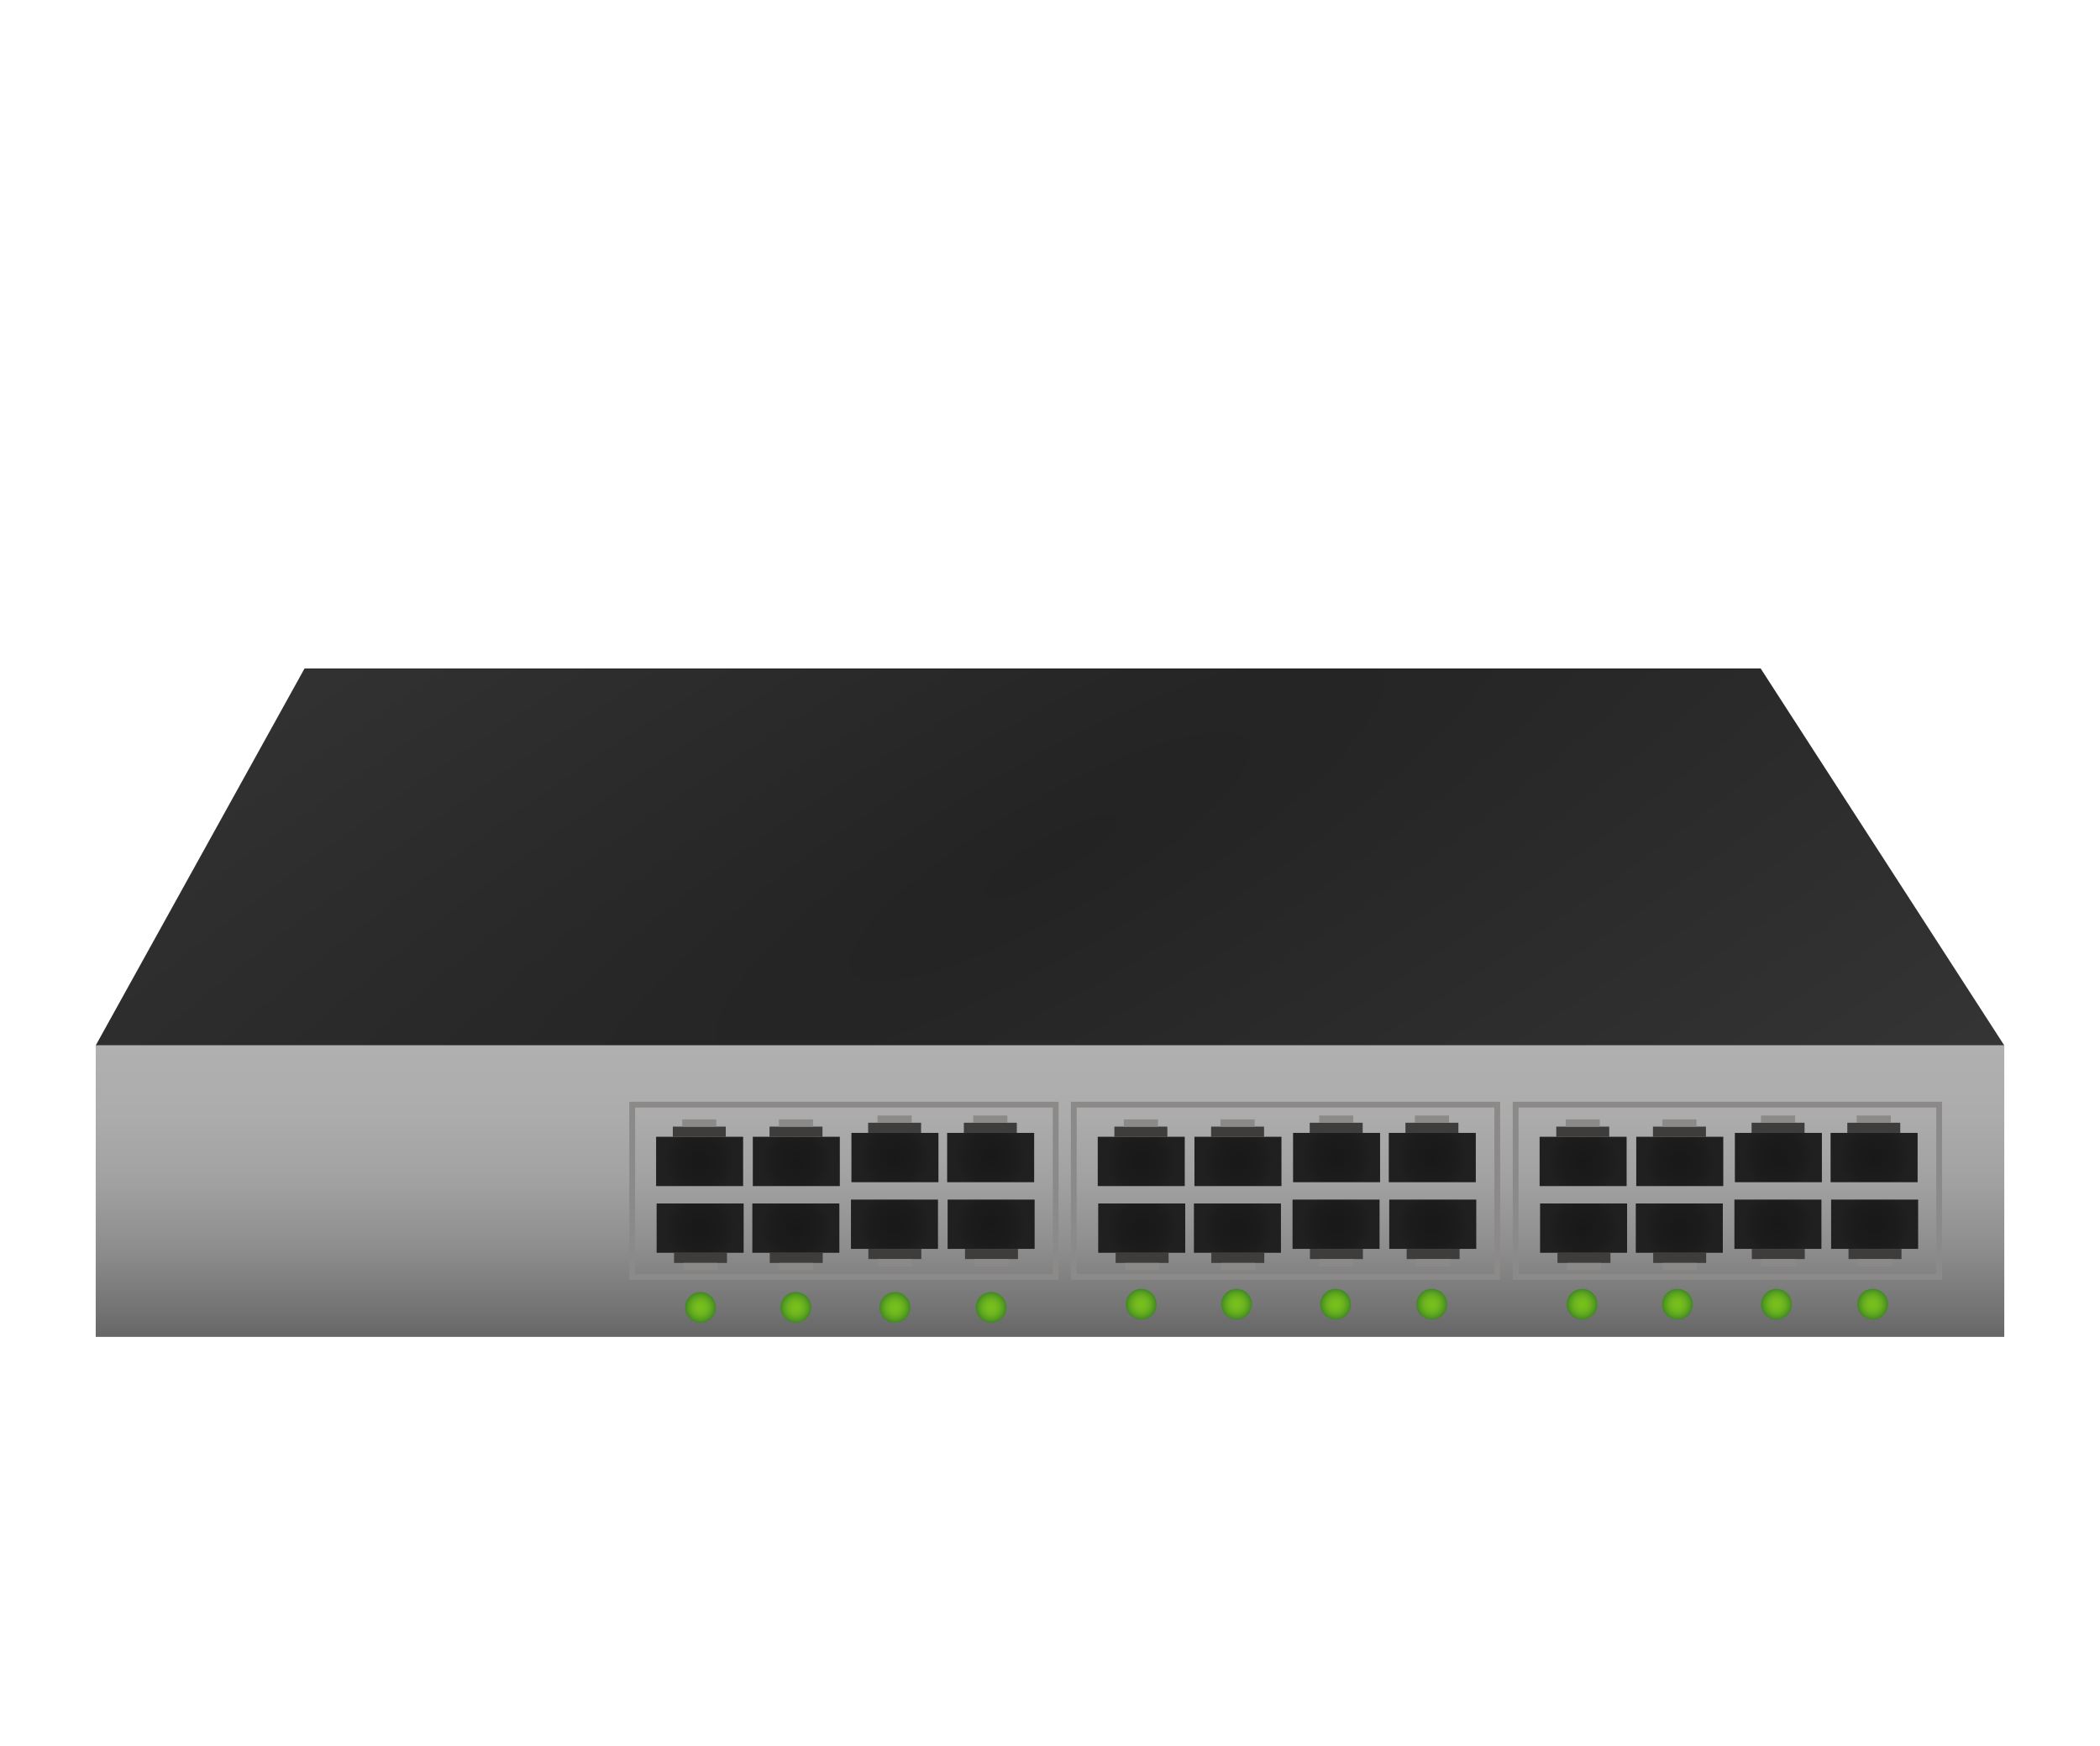
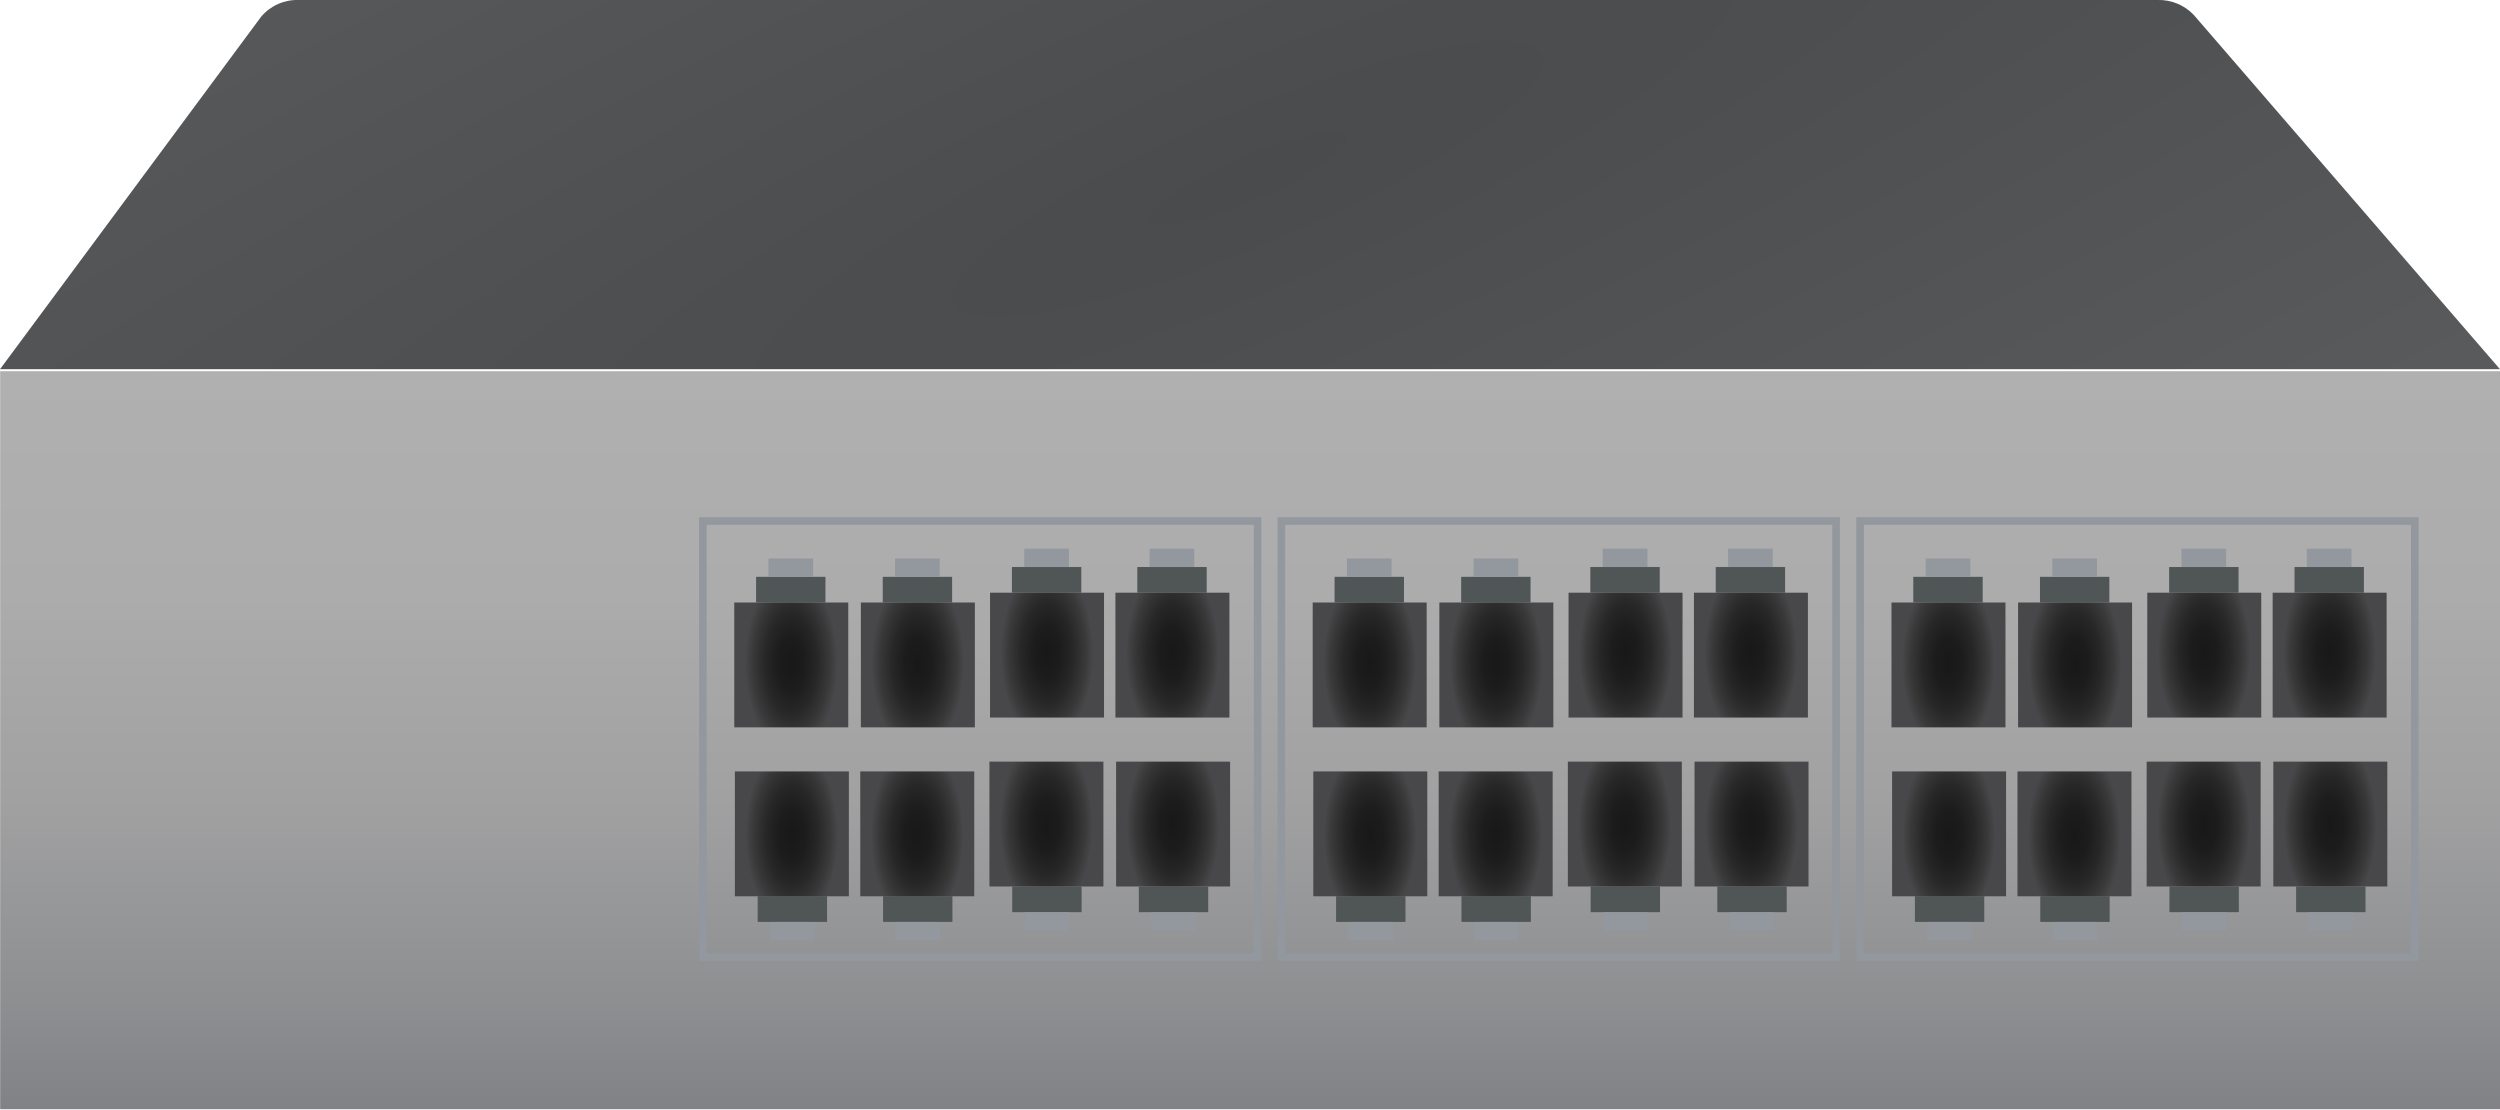
- <svg xmlns="http://www.w3.org/2000/svg" xmlns:xlink="http://www.w3.org/1999/xlink" id="Layer_4" data-name="Layer 4" viewBox="0 0 362 301">
+ <svg xmlns="http://www.w3.org/2000/svg" xmlns:xlink="http://www.w3.org/1999/xlink" viewBox="0 0 329 145.97">
  <defs>
-     <style>.cls-1{fill:url(#radial-gradient);}.cls-2{fill:url(#linear-gradient);}.cls-3{fill:#3f3c3c;}.cls-4{fill:#8c8989;}.cls-5{fill:url(#radial-gradient-2);}.cls-6{fill:url(#radial-gradient-3);}.cls-7{fill:url(#radial-gradient-4);}.cls-8{fill:url(#radial-gradient-5);}.cls-9{fill:url(#radial-gradient-6);}.cls-10{fill:url(#radial-gradient-7);}.cls-11{fill:url(#radial-gradient-8);}.cls-12{fill:url(#radial-gradient-9);}.cls-13{fill:none;stroke:#8c8989;stroke-miterlimit:10;}.cls-14{fill:url(#radial-gradient-10);}.cls-15{fill:url(#radial-gradient-11);}.cls-16{fill:url(#radial-gradient-12);}.cls-17{fill:url(#radial-gradient-13);}.cls-18{fill:url(#radial-gradient-14);}.cls-19{fill:url(#radial-gradient-15);}.cls-20{fill:url(#radial-gradient-16);}.cls-21{fill:url(#radial-gradient-17);}.cls-22{fill:url(#radial-gradient-18);}.cls-23{fill:url(#radial-gradient-19);}.cls-24{fill:url(#radial-gradient-20);}.cls-25{fill:url(#radial-gradient-21);}.cls-26{fill:url(#radial-gradient-22);}.cls-27{fill:url(#radial-gradient-23);}.cls-28{fill:url(#radial-gradient-24);}.cls-29{fill:url(#radial-gradient-25);}.cls-30{fill:url(#radial-gradient-26);}.cls-31{fill:url(#radial-gradient-27);}.cls-32{fill:url(#radial-gradient-28);}.cls-33{fill:url(#radial-gradient-29);}.cls-34{fill:url(#radial-gradient-30);}.cls-35{fill:url(#radial-gradient-31);}.cls-36{fill:url(#radial-gradient-32);}.cls-37{fill:url(#radial-gradient-33);}.cls-38{fill:url(#radial-gradient-34);}.cls-39{fill:url(#radial-gradient-35);}.cls-40{fill:url(#radial-gradient-36);}.cls-41{fill:url(#radial-gradient-37);}</style>
-     <radialGradient id="radial-gradient" cx="181" cy="147.75" r="118.57" gradientTransform="translate(-240.32 600) rotate(-120) scale(1 4)" gradientUnits="userSpaceOnUse">
-       <stop offset="0" stop-color="#999" />
-       <stop offset="0" stop-color="#232323" />
-       <stop offset="1" stop-color="#353535" />
+     <style>.cls-1{fill:url(#radial-gradient);}.cls-2{fill:url(#linear-gradient);}.cls-3{fill:#505556;}.cls-4{fill:#93979e;}.cls-5{fill:url(#radial-gradient-2);}.cls-6{fill:url(#radial-gradient-3);}.cls-7{fill:url(#radial-gradient-4);}.cls-8{fill:url(#radial-gradient-5);}.cls-9{fill:url(#radial-gradient-6);}.cls-10{fill:url(#radial-gradient-7);}.cls-11{fill:url(#radial-gradient-8);}.cls-12{fill:url(#radial-gradient-9);}.cls-13{fill:none;stroke:#93979e;stroke-miterlimit:10;}.cls-14{fill:url(#radial-gradient-10);}.cls-15{fill:url(#radial-gradient-11);}.cls-16{fill:url(#radial-gradient-12);}.cls-17{fill:url(#radial-gradient-13);}.cls-18{fill:url(#radial-gradient-14);}.cls-19{fill:url(#radial-gradient-15);}.cls-20{fill:url(#radial-gradient-16);}.cls-21{fill:url(#radial-gradient-17);}.cls-22{fill:url(#radial-gradient-18);}.cls-23{fill:url(#radial-gradient-19);}.cls-24{fill:url(#radial-gradient-20);}.cls-25{fill:url(#radial-gradient-21);}.cls-26{fill:url(#radial-gradient-22);}.cls-27{fill:url(#radial-gradient-23);}.cls-28{fill:url(#radial-gradient-24);}.cls-29{fill:url(#radial-gradient-25);}</style>
+     <radialGradient id="radial-gradient" cx="164.5" cy="69.45" r="118.57" gradientTransform="matrix(-0.5, -0.65, 3.46, -1.5, 6.15, 234.65)" gradientUnits="userSpaceOnUse">
+       <stop offset="0" stop-color="#a7a9ac" />
+       <stop offset="0" stop-color="#4a4b4c" />
+       <stop offset="1" stop-color="#5a5b5d" />
    </radialGradient>
-     <linearGradient id="linear-gradient" x1="181" y1="180.25" x2="181" y2="230.5" gradientUnits="userSpaceOnUse">
+     <linearGradient id="linear-gradient" x1="164.52" y1="48.85" x2="164.52" y2="145.97" gradientUnits="userSpaceOnUse">
      <stop offset="0" stop-color="#b0b0b0" />
-       <stop offset="0.24" stop-color="#acacac" />
-       <stop offset="0.47" stop-color="#a1a1a1" />
-       <stop offset="0.69" stop-color="#8e8e8e" />
-       <stop offset="0.91" stop-color="#737373" />
-       <stop offset="1" stop-color="#666" />
+       <stop offset="0.3" stop-color="#acacad" />
+       <stop offset="0.58" stop-color="#a1a1a2" />
+       <stop offset="0.85" stop-color="#8e8f91" />
+       <stop offset="1" stop-color="#808285" />
    </linearGradient>
-     <radialGradient id="radial-gradient-2" cx="230.4" cy="199.58" r="6.1" gradientUnits="userSpaceOnUse">
+     <radialGradient id="radial-gradient-2" cx="213.92" cy="91.3" r="6.1" gradientTransform="translate(0 -90.25) scale(1 1.93)" gradientUnits="userSpaceOnUse">
      <stop offset="0" stop-color="#181818" />
-       <stop offset="0.7" stop-color="#1c1c1c" />
-       <stop offset="1" stop-color="#202020" />
+       <stop offset="0.29" stop-color="#1c1c1c" />
+       <stop offset="0.56" stop-color="#272727" />
+       <stop offset="0.83" stop-color="#39393a" />
+       <stop offset="1" stop-color="#48484a" />
    </radialGradient>
-     <radialGradient id="radial-gradient-3" cx="246.9" cy="199.58" r="6.1" xlink:href="#radial-gradient-2" />
-     <radialGradient id="radial-gradient-4" cx="196.73" cy="200.25" r="6.1" xlink:href="#radial-gradient-2" />
-     <radialGradient id="radial-gradient-5" cx="213.4" cy="200.25" r="6.1" xlink:href="#radial-gradient-2" />
-     <radialGradient id="radial-gradient-6" cx="61.23" cy="223.92" r="6.1" gradientTransform="translate(274.54 435.67) rotate(180)" xlink:href="#radial-gradient-2" />
-     <radialGradient id="radial-gradient-7" cx="77.73" cy="223.92" r="6.1" gradientTransform="translate(274.54 435.67) rotate(180)" xlink:href="#radial-gradient-2" />
-     <radialGradient id="radial-gradient-8" cx="27.56" cy="224.58" r="6.1" gradientTransform="translate(274.54 435.67) rotate(180)" xlink:href="#radial-gradient-2" />
-     <radialGradient id="radial-gradient-9" cx="44.23" cy="224.58" r="6.1" gradientTransform="translate(274.54 435.67) rotate(180)" xlink:href="#radial-gradient-2" />
-     <radialGradient id="radial-gradient-10" cx="306.56" cy="199.58" r="6.1" xlink:href="#radial-gradient-2" />
-     <radialGradient id="radial-gradient-11" cx="323.06" cy="199.58" r="6.1" xlink:href="#radial-gradient-2" />
-     <radialGradient id="radial-gradient-12" cx="272.9" cy="200.25" r="6.1" xlink:href="#radial-gradient-2" />
-     <radialGradient id="radial-gradient-13" cx="289.56" cy="200.25" r="6.1" xlink:href="#radial-gradient-2" />
-     <radialGradient id="radial-gradient-14" cx="-14.94" cy="223.92" r="6.1" gradientTransform="translate(274.54 435.67) rotate(180)" xlink:href="#radial-gradient-2" />
-     <radialGradient id="radial-gradient-15" cx="1.56" cy="223.92" r="6.1" gradientTransform="translate(274.54 435.67) rotate(180)" xlink:href="#radial-gradient-2" />
-     <radialGradient id="radial-gradient-16" cx="-48.6" cy="224.58" r="6.1" gradientTransform="translate(274.54 435.67) rotate(180)" xlink:href="#radial-gradient-2" />
-     <radialGradient id="radial-gradient-17" cx="-31.94" cy="224.58" r="6.1" gradientTransform="translate(274.54 435.67) rotate(180)" xlink:href="#radial-gradient-2" />
-     <radialGradient id="radial-gradient-18" cx="154.27" cy="199.58" r="6.1" xlink:href="#radial-gradient-2" />
-     <radialGradient id="radial-gradient-19" cx="170.77" cy="199.58" r="6.1" xlink:href="#radial-gradient-2" />
-     <radialGradient id="radial-gradient-20" cx="120.6" cy="200.25" r="6.1" xlink:href="#radial-gradient-2" />
-     <radialGradient id="radial-gradient-21" cx="137.27" cy="200.25" r="6.1" xlink:href="#radial-gradient-2" />
-     <radialGradient id="radial-gradient-22" cx="137.35" cy="223.92" r="6.1" gradientTransform="translate(274.54 435.67) rotate(180)" xlink:href="#radial-gradient-2" />
-     <radialGradient id="radial-gradient-23" cx="153.85" cy="223.92" r="6.1" gradientTransform="translate(274.54 435.67) rotate(180)" xlink:href="#radial-gradient-2" />
-     <radialGradient id="radial-gradient-24" cx="103.69" cy="224.58" r="6.1" gradientTransform="translate(274.54 435.67) rotate(180)" xlink:href="#radial-gradient-2" />
-     <radialGradient id="radial-gradient-25" cx="120.35" cy="224.58" r="6.1" gradientTransform="translate(274.54 435.67) rotate(180)" xlink:href="#radial-gradient-2" />
-     <radialGradient id="radial-gradient-26" cx="88.89" cy="61.86" r="2.65" gradientTransform="translate(209.64 287.28) rotate(180)" gradientUnits="userSpaceOnUse">
-       <stop offset="0" stop-color="#78c01d" />
-       <stop offset="0.28" stop-color="#74bc1d" />
-       <stop offset="0.54" stop-color="#69b11e" />
-       <stop offset="0.79" stop-color="#569e20" />
-       <stop offset="1" stop-color="#408822" />
-     </radialGradient>
-     <radialGradient id="radial-gradient-27" cx="77.27" cy="50.24" r="2.65" gradientTransform="translate(214.45 275.66) rotate(180)" xlink:href="#radial-gradient-26" />
-     <radialGradient id="radial-gradient-28" cx="65.19" cy="38.16" r="2.65" gradientTransform="translate(219.46 263.58) rotate(180)" xlink:href="#radial-gradient-26" />
-     <radialGradient id="radial-gradient-29" cx="53.46" cy="26.43" r="2.65" gradientTransform="translate(224.32 251.85) rotate(180)" xlink:href="#radial-gradient-26" />
-     <radialGradient id="radial-gradient-30" cx="34.79" cy="8.53" r="2.65" gradientTransform="translate(231.51 233.4) rotate(180)" xlink:href="#radial-gradient-26" />
-     <radialGradient id="radial-gradient-31" cx="23.17" cy="-3.1" r="2.65" gradientTransform="translate(236.32 221.78) rotate(180)" xlink:href="#radial-gradient-26" />
-     <radialGradient id="radial-gradient-32" cx="11.09" cy="-15.18" r="2.65" gradientTransform="translate(241.33 209.7) rotate(180)" xlink:href="#radial-gradient-26" />
-     <radialGradient id="radial-gradient-33" cx="-0.64" cy="-26.9" r="2.65" gradientTransform="translate(246.18 197.97) rotate(180)" xlink:href="#radial-gradient-26" />
-     <radialGradient id="radial-gradient-34" cx="-18.95" cy="-45.21" r="2.65" gradientTransform="translate(253.77 179.66) rotate(180)" xlink:href="#radial-gradient-26" />
-     <radialGradient id="radial-gradient-35" cx="-30.57" cy="-56.84" r="2.65" gradientTransform="translate(258.58 168.04) rotate(180)" xlink:href="#radial-gradient-26" />
-     <radialGradient id="radial-gradient-36" cx="-42.65" cy="-68.92" r="2.65" gradientTransform="translate(263.59 155.96) rotate(180)" xlink:href="#radial-gradient-26" />
-     <radialGradient id="radial-gradient-37" cx="-54.38" cy="-80.64" r="2.65" gradientTransform="translate(268.44 144.23) rotate(180)" xlink:href="#radial-gradient-26" />
+     <radialGradient id="radial-gradient-3" cx="230.42" cy="91.3" r="6.1" xlink:href="#radial-gradient-2" />
+     <radialGradient id="radial-gradient-4" cx="180.25" cy="91.97" r="6.1" xlink:href="#radial-gradient-2" />
+     <radialGradient id="radial-gradient-5" cx="196.92" cy="91.97" r="6.1" xlink:href="#radial-gradient-2" />
+     <radialGradient id="radial-gradient-6" cx="42.79" cy="63.52" r="6.1" gradientTransform="translate(239.62 232.49) rotate(180) scale(1 1.93)" xlink:href="#radial-gradient-2" />
+     <radialGradient id="radial-gradient-7" cx="59.29" cy="63.52" r="6.1" gradientTransform="translate(239.62 232.49) rotate(180) scale(1 1.93)" xlink:href="#radial-gradient-2" />
+     <radialGradient id="radial-gradient-8" cx="9.12" cy="64.19" r="6.1" gradientTransform="translate(239.62 232.49) rotate(180) scale(1 1.93)" xlink:href="#radial-gradient-2" />
+     <radialGradient id="radial-gradient-9" cx="25.79" cy="64.19" r="6.1" gradientTransform="translate(239.62 232.49) rotate(180) scale(1 1.93)" xlink:href="#radial-gradient-2" />
+     <radialGradient id="radial-gradient-10" cx="290.08" cy="91.3" r="6.1" xlink:href="#radial-gradient-2" />
+     <radialGradient id="radial-gradient-11" cx="306.58" cy="91.3" r="6.1" xlink:href="#radial-gradient-2" />
+     <radialGradient id="radial-gradient-12" cx="256.42" cy="91.97" r="6.1" xlink:href="#radial-gradient-2" />
+     <radialGradient id="radial-gradient-13" cx="273.08" cy="91.97" r="6.1" xlink:href="#radial-gradient-2" />
+     <radialGradient id="radial-gradient-14" cx="-33.38" cy="63.52" r="6.1" gradientTransform="translate(239.62 232.49) rotate(180) scale(1 1.93)" xlink:href="#radial-gradient-2" />
+     <radialGradient id="radial-gradient-15" cx="-16.88" cy="63.52" r="6.1" gradientTransform="translate(239.62 232.49) rotate(180) scale(1 1.93)" xlink:href="#radial-gradient-2" />
+     <radialGradient id="radial-gradient-16" cx="-67.04" cy="64.19" r="6.1" gradientTransform="translate(239.62 232.49) rotate(180) scale(1 1.93)" xlink:href="#radial-gradient-2" />
+     <radialGradient id="radial-gradient-17" cx="-50.38" cy="64.19" r="6.1" gradientTransform="translate(239.62 232.49) rotate(180) scale(1 1.93)" xlink:href="#radial-gradient-2" />
+     <radialGradient id="radial-gradient-18" cx="137.79" cy="91.3" r="6.1" xlink:href="#radial-gradient-2" />
+     <radialGradient id="radial-gradient-19" cx="154.29" cy="91.3" r="6.1" xlink:href="#radial-gradient-2" />
+     <radialGradient id="radial-gradient-20" cx="104.13" cy="91.97" r="6.1" xlink:href="#radial-gradient-2" />
+     <radialGradient id="radial-gradient-21" cx="120.79" cy="91.97" r="6.1" xlink:href="#radial-gradient-2" />
+     <radialGradient id="radial-gradient-22" cx="118.92" cy="63.52" r="6.1" gradientTransform="translate(239.62 232.49) rotate(180) scale(1 1.93)" xlink:href="#radial-gradient-2" />
+     <radialGradient id="radial-gradient-23" cx="135.42" cy="63.52" r="6.1" gradientTransform="translate(239.62 232.49) rotate(180) scale(1 1.93)" xlink:href="#radial-gradient-2" />
+     <radialGradient id="radial-gradient-24" cx="85.25" cy="64.19" r="6.1" gradientTransform="translate(239.62 232.49) rotate(180) scale(1 1.93)" xlink:href="#radial-gradient-2" />
+     <radialGradient id="radial-gradient-25" cx="101.92" cy="64.19" r="6.1" gradientTransform="translate(239.62 232.49) rotate(180) scale(1 1.93)" xlink:href="#radial-gradient-2" />
  </defs>
-   <polygon class="cls-1" points="52.5 115.25 16.5 180.25 345.5 180.25 303.5 115.25 52.5 115.25" />
-   <rect class="cls-2" x="16.5" y="180.25" width="329" height="50.25" />
-   <rect class="cls-3" x="225.77" y="193.58" width="9.13" height="1.75" />
-   <rect class="cls-4" x="227.4" y="192.33" width="5.88" height="1.25" />
-   <rect class="cls-5" x="222.9" y="195.33" width="15" height="8.5" />
-   <rect class="cls-3" x="242.27" y="193.58" width="9.13" height="1.75" />
-   <rect class="cls-4" x="243.9" y="192.33" width="5.88" height="1.25" />
-   <rect class="cls-6" x="239.4" y="195.33" width="15" height="8.5" />
-   <rect class="cls-3" x="192.1" y="194.25" width="9.13" height="1.75" />
-   <rect class="cls-4" x="193.73" y="193" width="5.88" height="1.25" />
-   <rect class="cls-7" x="189.23" y="196" width="15" height="8.5" />
-   <rect class="cls-3" x="208.77" y="194.25" width="9.13" height="1.75" />
-   <rect class="cls-4" x="210.4" y="193" width="5.88" height="1.25" />
-   <rect class="cls-8" x="205.9" y="196" width="15" height="8.5" />
-   <rect class="cls-3" x="208.81" y="216" width="9.13" height="1.75" />
-   <rect class="cls-4" x="210.44" y="217.75" width="5.88" height="1.25" />
-   <rect class="cls-9" x="205.81" y="207.5" width="15" height="8.5" />
-   <rect class="cls-3" x="192.31" y="216" width="9.13" height="1.75" />
-   <rect class="cls-4" x="193.94" y="217.75" width="5.88" height="1.25" />
-   <rect class="cls-10" x="189.31" y="207.5" width="15" height="8.5" />
-   <rect class="cls-3" x="242.48" y="215.33" width="9.13" height="1.75" />
-   <rect class="cls-4" x="244.1" y="217.08" width="5.88" height="1.25" />
-   <rect class="cls-11" x="239.48" y="206.83" width="15" height="8.5" />
-   <rect class="cls-3" x="225.81" y="215.33" width="9.13" height="1.75" />
-   <rect class="cls-4" x="227.44" y="217.08" width="5.88" height="1.25" />
-   <rect class="cls-12" x="222.81" y="206.83" width="15" height="8.5" />
-   <rect class="cls-13" x="185.1" y="190.46" width="73" height="29.69" />
-   <rect class="cls-3" x="301.94" y="193.58" width="9.13" height="1.75" />
-   <rect class="cls-4" x="303.56" y="192.33" width="5.88" height="1.25" />
-   <rect class="cls-14" x="299.06" y="195.33" width="15" height="8.5" />
-   <rect class="cls-3" x="318.44" y="193.58" width="9.13" height="1.75" />
-   <rect class="cls-4" x="320.06" y="192.33" width="5.88" height="1.25" />
-   <rect class="cls-15" x="315.56" y="195.33" width="15" height="8.5" />
-   <rect class="cls-3" x="268.27" y="194.25" width="9.13" height="1.75" />
-   <rect class="cls-4" x="269.9" y="193" width="5.88" height="1.25" />
-   <rect class="cls-16" x="265.4" y="196" width="15" height="8.5" />
-   <rect class="cls-3" x="284.94" y="194.25" width="9.13" height="1.75" />
-   <rect class="cls-4" x="286.56" y="193" width="5.88" height="1.25" />
-   <rect class="cls-17" x="282.06" y="196" width="15" height="8.5" />
-   <rect class="cls-3" x="284.98" y="216" width="9.13" height="1.75" />
-   <rect class="cls-4" x="286.6" y="217.75" width="5.88" height="1.25" />
-   <rect class="cls-18" x="281.98" y="207.5" width="15" height="8.5" />
-   <rect class="cls-3" x="268.48" y="216" width="9.13" height="1.75" />
-   <rect class="cls-4" x="270.1" y="217.75" width="5.88" height="1.25" />
-   <rect class="cls-19" x="265.48" y="207.5" width="15" height="8.5" />
-   <rect class="cls-3" x="318.65" y="215.33" width="9.13" height="1.75" />
-   <rect class="cls-4" x="320.27" y="217.08" width="5.88" height="1.25" />
-   <rect class="cls-20" x="315.65" y="206.83" width="15" height="8.5" />
-   <rect class="cls-3" x="301.98" y="215.33" width="9.13" height="1.75" />
-   <rect class="cls-4" x="303.6" y="217.08" width="5.88" height="1.25" />
-   <rect class="cls-21" x="298.98" y="206.83" width="15" height="8.5" />
-   <rect class="cls-13" x="261.27" y="190.46" width="73" height="29.69" />
-   <rect class="cls-3" x="149.65" y="193.58" width="9.13" height="1.75" />
-   <rect class="cls-4" x="151.27" y="192.33" width="5.88" height="1.25" />
-   <rect class="cls-22" x="146.77" y="195.33" width="15" height="8.5" />
-   <rect class="cls-3" x="166.15" y="193.58" width="9.13" height="1.75" />
-   <rect class="cls-4" x="167.77" y="192.33" width="5.88" height="1.25" />
-   <rect class="cls-23" x="163.27" y="195.33" width="15" height="8.5" />
-   <rect class="cls-3" x="115.98" y="194.25" width="9.13" height="1.75" />
-   <rect class="cls-4" x="117.6" y="193" width="5.88" height="1.25" />
-   <rect class="cls-24" x="113.1" y="196" width="15" height="8.5" />
-   <rect class="cls-3" x="132.65" y="194.25" width="9.13" height="1.75" />
-   <rect class="cls-4" x="134.27" y="193" width="5.88" height="1.25" />
-   <rect class="cls-25" x="129.77" y="196" width="15" height="8.5" />
-   <rect class="cls-3" x="132.69" y="216" width="9.13" height="1.75" />
-   <rect class="cls-4" x="134.31" y="217.75" width="5.88" height="1.25" />
-   <rect class="cls-26" x="129.69" y="207.5" width="15" height="8.5" />
-   <rect class="cls-3" x="116.19" y="216" width="9.13" height="1.75" />
-   <rect class="cls-4" x="117.81" y="217.75" width="5.88" height="1.25" />
-   <rect class="cls-27" x="113.19" y="207.5" width="15" height="8.5" />
-   <rect class="cls-3" x="166.35" y="215.33" width="9.13" height="1.75" />
-   <rect class="cls-4" x="167.98" y="217.08" width="5.88" height="1.25" />
-   <rect class="cls-28" x="163.35" y="206.83" width="15" height="8.5" />
-   <rect class="cls-3" x="149.69" y="215.33" width="9.13" height="1.75" />
-   <rect class="cls-4" x="151.31" y="217.08" width="5.88" height="1.25" />
-   <rect class="cls-29" x="146.69" y="206.83" width="15" height="8.5" />
-   <rect class="cls-13" x="108.98" y="190.46" width="73" height="29.69" />
-   <circle class="cls-30" cx="120.75" cy="225.42" r="2.65" transform="translate(-124.03 151.41) rotate(-45)" />
-   <circle class="cls-31" cx="137.19" cy="225.42" r="2.65" transform="translate(-119.21 163.03) rotate(-45)" />
-   <circle class="cls-32" cx="154.27" cy="225.42" r="2.65" transform="translate(-114.21 175.11) rotate(-45)" />
-   <circle class="cls-33" cx="170.85" cy="225.42" r="2.65" transform="translate(-109.35 186.83) rotate(-45)" />
-   <circle class="cls-34" cx="196.72" cy="224.87" r="2.65" transform="translate(-101.39 204.97) rotate(-45)" />
-   <circle class="cls-35" cx="213.16" cy="224.87" r="2.65" transform="translate(-96.58 216.59) rotate(-45)" />
-   <circle class="cls-36" cx="230.24" cy="224.87" r="2.65" transform="translate(-91.58 228.67) rotate(-45)" />
-   <circle class="cls-37" cx="246.82" cy="224.87" r="2.65" transform="translate(-86.72 240.39) rotate(-45)" />
-   <circle class="cls-38" cx="272.72" cy="224.87" r="2.65" transform="translate(-79.13 258.71) rotate(-45)" />
-   <circle class="cls-39" cx="289.16" cy="224.87" r="2.65" transform="translate(-74.32 270.33) rotate(-45)" />
-   <circle class="cls-40" cx="306.24" cy="224.87" r="2.65" transform="translate(-69.32 282.41) rotate(-45)" />
-   <circle class="cls-41" cx="322.82" cy="224.87" r="2.65" transform="translate(-64.46 294.13) rotate(-45)" />
+   <g id="Layer_31" data-name="Layer 31">
+     <path class="cls-1" d="M34.38,2.18,0,48.59H329L288.68,1.94A6.34,6.34,0,0,0,283.91,0H39.34A6.21,6.21,0,0,0,34.38,2.18Z" />
+     <rect class="cls-2" x="0.02" y="48.85" width="329" height="97.12" />
+     <rect class="cls-3" x="209.29" y="74.62" width="9.13" height="3.38" />
+     <rect class="cls-4" x="210.92" y="72.2" width="5.88" height="2.42" />
+     <rect class="cls-5" x="206.42" y="78" width="15" height="16.43" />
+     <rect class="cls-3" x="225.79" y="74.62" width="9.13" height="3.38" />
+     <rect class="cls-4" x="227.42" y="72.2" width="5.88" height="2.42" />
+     <rect class="cls-6" x="222.92" y="78" width="15" height="16.43" />
+     <rect class="cls-3" x="175.63" y="75.91" width="9.13" height="3.38" />
+     <rect class="cls-4" x="177.25" y="73.49" width="5.88" height="2.42" />
+     <rect class="cls-7" x="172.75" y="79.29" width="15" height="16.43" />
+     <rect class="cls-3" x="192.29" y="75.91" width="9.13" height="3.38" />
+     <rect class="cls-4" x="193.92" y="73.49" width="5.88" height="2.42" />
+     <rect class="cls-8" x="189.42" y="79.29" width="15" height="16.43" />
+     <rect class="cls-3" x="192.33" y="117.94" width="9.13" height="3.38" />
+     <rect class="cls-4" x="193.96" y="121.33" width="5.88" height="2.42" />
+     <rect class="cls-9" x="189.33" y="101.52" width="15" height="16.43" />
+     <rect class="cls-3" x="175.83" y="117.94" width="9.13" height="3.38" />
+     <rect class="cls-4" x="177.46" y="121.33" width="5.88" height="2.42" />
+     <rect class="cls-10" x="172.83" y="101.52" width="15" height="16.43" />
+     <rect class="cls-3" x="226" y="116.66" width="9.13" height="3.38" />
+     <rect class="cls-4" x="227.62" y="120.04" width="5.88" height="2.42" />
+     <rect class="cls-11" x="223" y="100.23" width="15" height="16.43" />
+     <rect class="cls-3" x="209.33" y="116.66" width="9.13" height="3.38" />
+     <rect class="cls-4" x="210.96" y="120.04" width="5.88" height="2.42" />
+     <rect class="cls-12" x="206.33" y="100.23" width="15" height="16.43" />
+     <rect class="cls-13" x="168.63" y="68.57" width="73" height="57.38" />
+     <rect class="cls-3" x="285.46" y="74.62" width="9.13" height="3.38" />
+     <rect class="cls-4" x="287.08" y="72.2" width="5.88" height="2.42" />
+     <rect class="cls-14" x="282.58" y="78" width="15" height="16.43" />
+     <rect class="cls-3" x="301.96" y="74.62" width="9.13" height="3.38" />
+     <rect class="cls-4" x="303.58" y="72.2" width="5.88" height="2.42" />
+     <rect class="cls-15" x="299.08" y="78" width="15" height="16.43" />
+     <rect class="cls-3" x="251.79" y="75.91" width="9.13" height="3.38" />
+     <rect class="cls-4" x="253.42" y="73.49" width="5.88" height="2.42" />
+     <rect class="cls-16" x="248.92" y="79.29" width="15" height="16.43" />
+     <rect class="cls-3" x="268.46" y="75.91" width="9.13" height="3.38" />
+     <rect class="cls-4" x="270.08" y="73.49" width="5.88" height="2.42" />
+     <rect class="cls-17" x="265.58" y="79.29" width="15" height="16.43" />
+     <rect class="cls-3" x="268.5" y="117.94" width="9.13" height="3.38" />
+     <rect class="cls-4" x="270.12" y="121.33" width="5.88" height="2.42" />
+     <rect class="cls-18" x="265.5" y="101.52" width="15" height="16.43" />
+     <rect class="cls-3" x="252" y="117.94" width="9.13" height="3.38" />
+     <rect class="cls-4" x="253.62" y="121.33" width="5.88" height="2.42" />
+     <rect class="cls-19" x="249" y="101.52" width="15" height="16.43" />
+     <rect class="cls-3" x="302.17" y="116.66" width="9.13" height="3.38" />
+     <rect class="cls-4" x="303.79" y="120.04" width="5.88" height="2.42" />
+     <rect class="cls-20" x="299.17" y="100.23" width="15" height="16.43" />
+     <rect class="cls-3" x="285.5" y="116.66" width="9.13" height="3.38" />
+     <rect class="cls-4" x="287.12" y="120.04" width="5.88" height="2.42" />
+     <rect class="cls-21" x="282.5" y="100.23" width="15" height="16.43" />
+     <rect class="cls-13" x="244.79" y="68.57" width="73" height="57.38" />
+     <rect class="cls-3" x="133.17" y="74.62" width="9.13" height="3.38" />
+     <rect class="cls-4" x="134.79" y="72.2" width="5.88" height="2.42" />
+     <rect class="cls-22" x="130.29" y="78" width="15" height="16.43" />
+     <rect class="cls-3" x="149.67" y="74.62" width="9.13" height="3.38" />
+     <rect class="cls-4" x="151.29" y="72.2" width="5.88" height="2.42" />
+     <rect class="cls-23" x="146.79" y="78" width="15" height="16.43" />
+     <rect class="cls-3" x="99.5" y="75.91" width="9.13" height="3.38" />
+     <rect class="cls-4" x="101.13" y="73.49" width="5.88" height="2.42" />
+     <rect class="cls-24" x="96.63" y="79.29" width="15" height="16.43" />
+     <rect class="cls-3" x="116.17" y="75.91" width="9.13" height="3.38" />
+     <rect class="cls-4" x="117.79" y="73.49" width="5.88" height="2.42" />
+     <rect class="cls-25" x="113.29" y="79.29" width="15" height="16.43" />
+     <rect class="cls-3" x="116.21" y="117.94" width="9.13" height="3.38" />
+     <rect class="cls-4" x="117.83" y="121.33" width="5.88" height="2.42" />
+     <rect class="cls-26" x="113.21" y="101.52" width="15" height="16.43" />
+     <rect class="cls-3" x="99.71" y="117.94" width="9.13" height="3.38" />
+     <rect class="cls-4" x="101.33" y="121.33" width="5.88" height="2.42" />
+     <rect class="cls-27" x="96.71" y="101.52" width="15" height="16.43" />
+     <rect class="cls-3" x="149.87" y="116.66" width="9.13" height="3.38" />
+     <rect class="cls-4" x="151.5" y="120.04" width="5.88" height="2.42" />
+     <rect class="cls-28" x="146.88" y="100.23" width="15" height="16.43" />
+     <rect class="cls-3" x="133.21" y="116.66" width="9.13" height="3.38" />
+     <rect class="cls-4" x="134.83" y="120.04" width="5.88" height="2.42" />
+     <rect class="cls-29" x="130.21" y="100.23" width="15" height="16.43" />
+     <rect class="cls-13" x="92.5" y="68.57" width="73" height="57.38" />
+   </g>
</svg>
